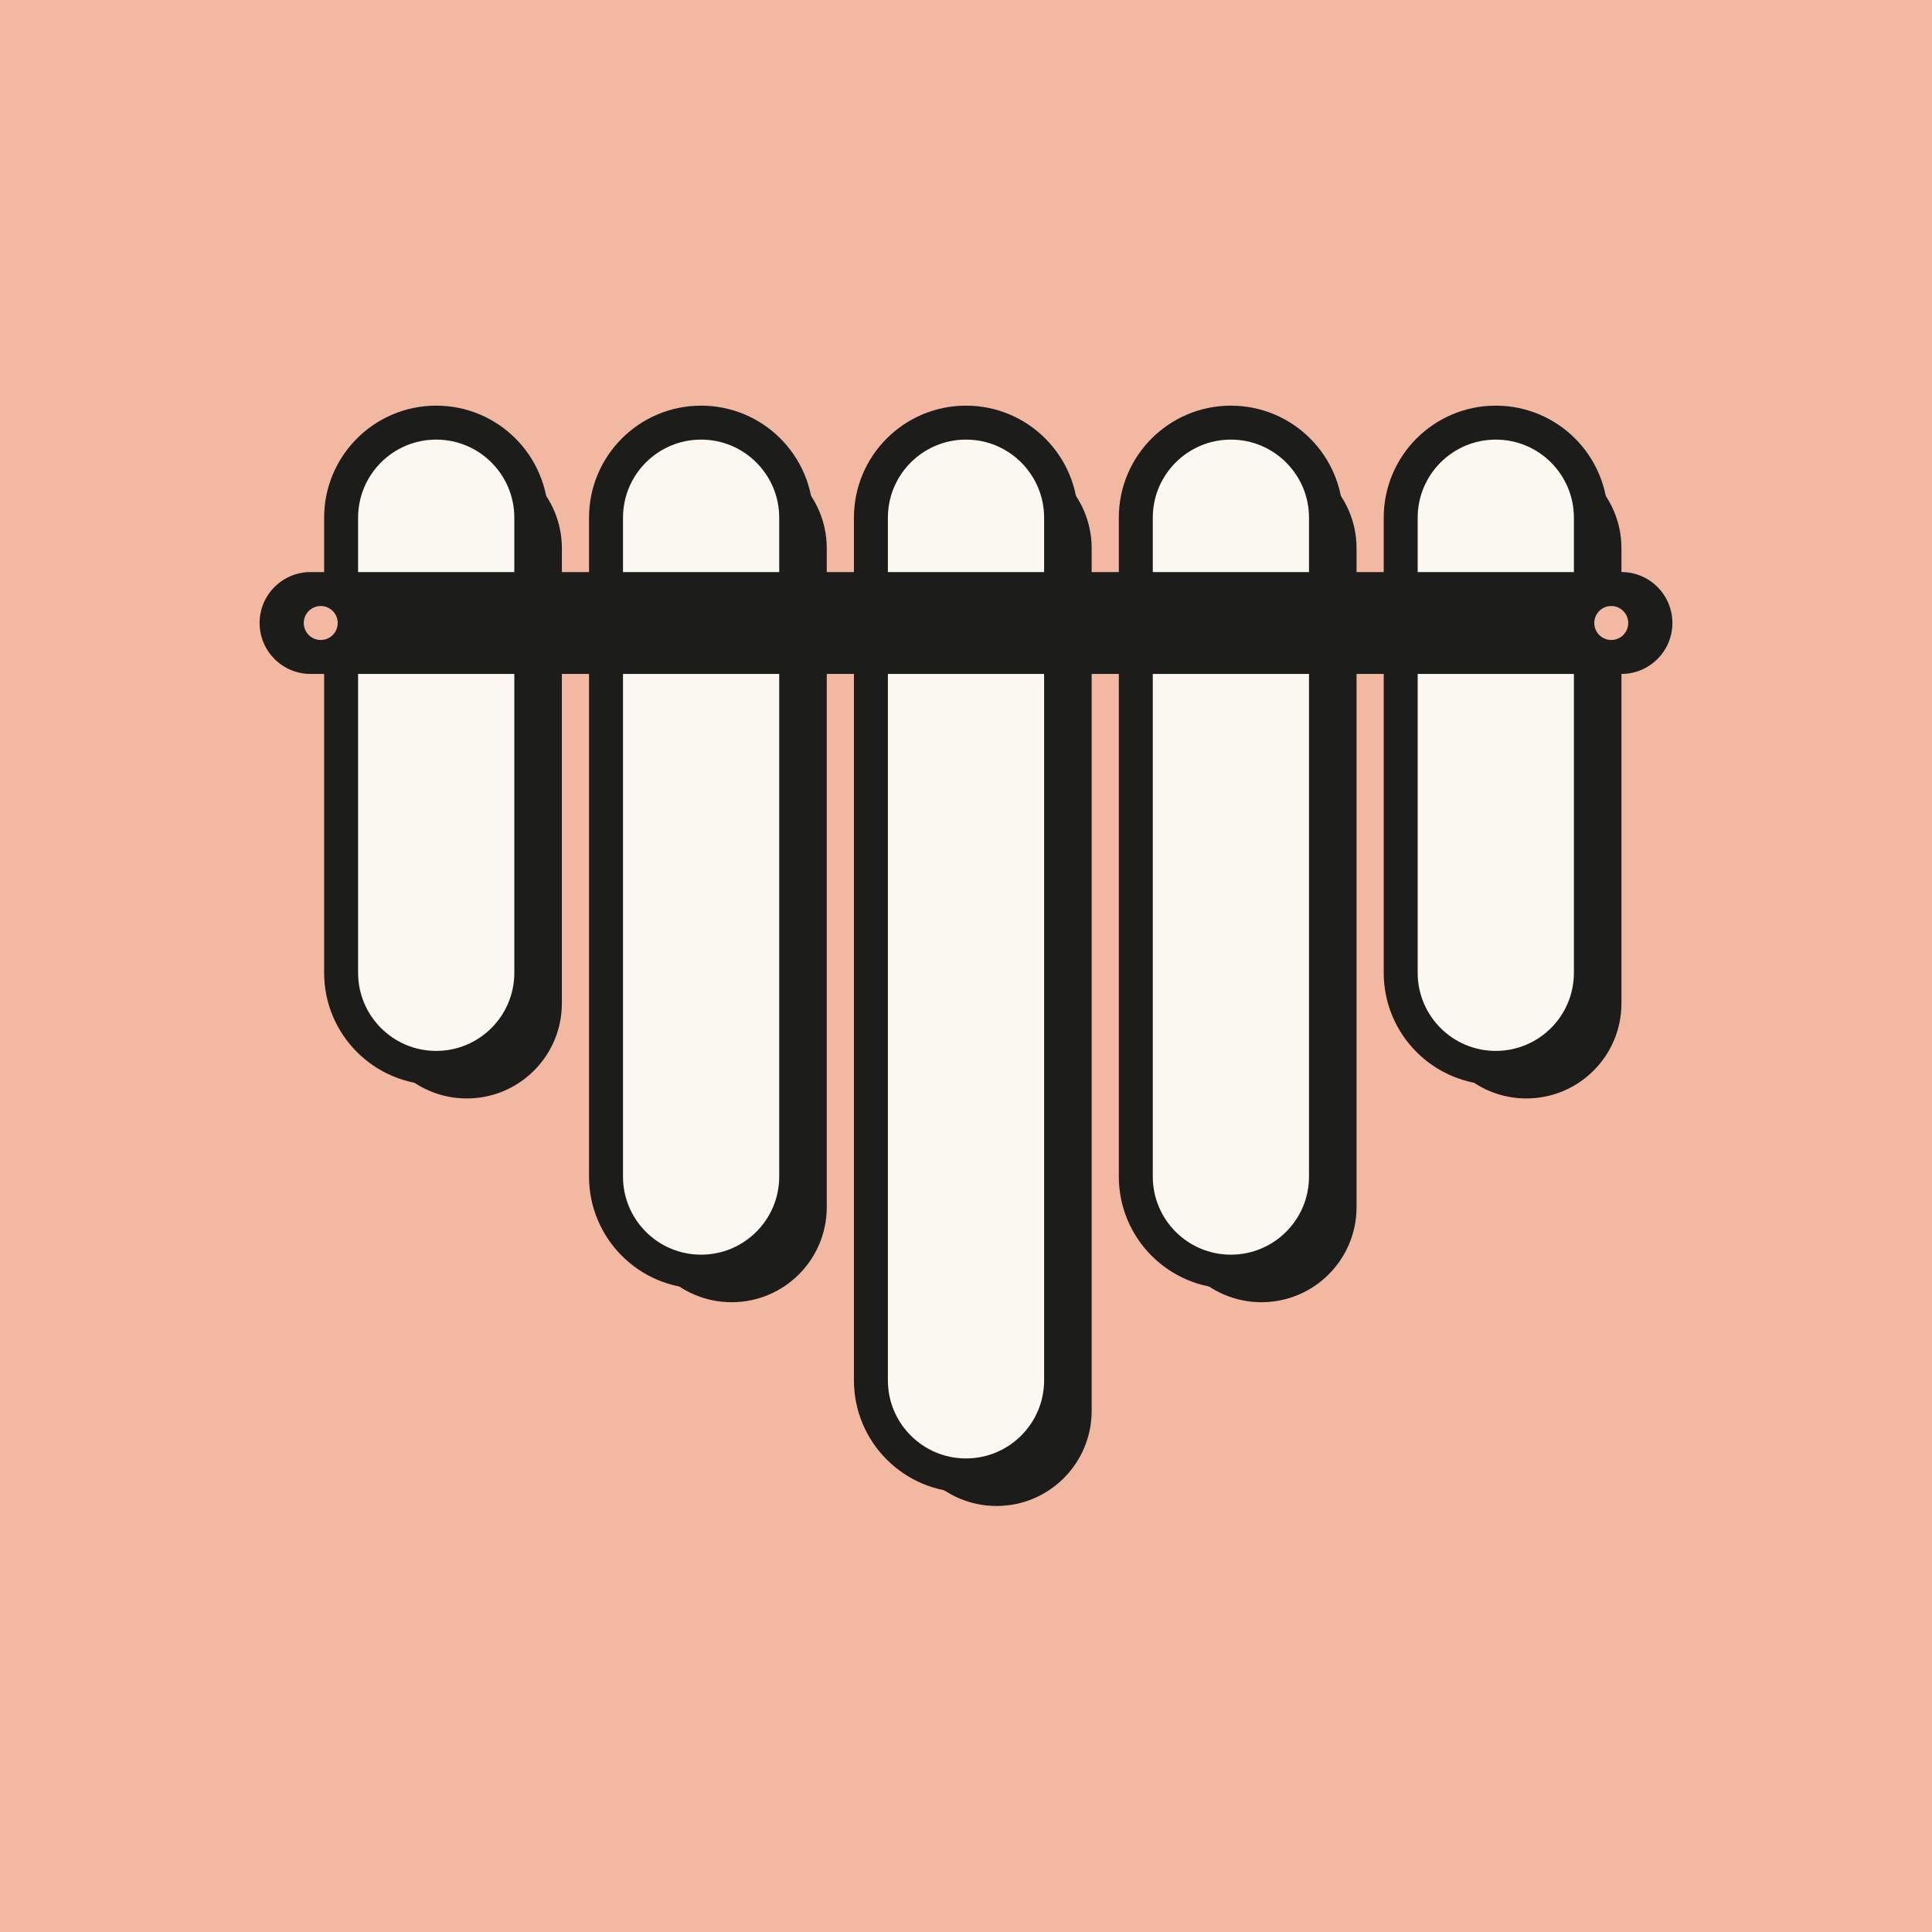
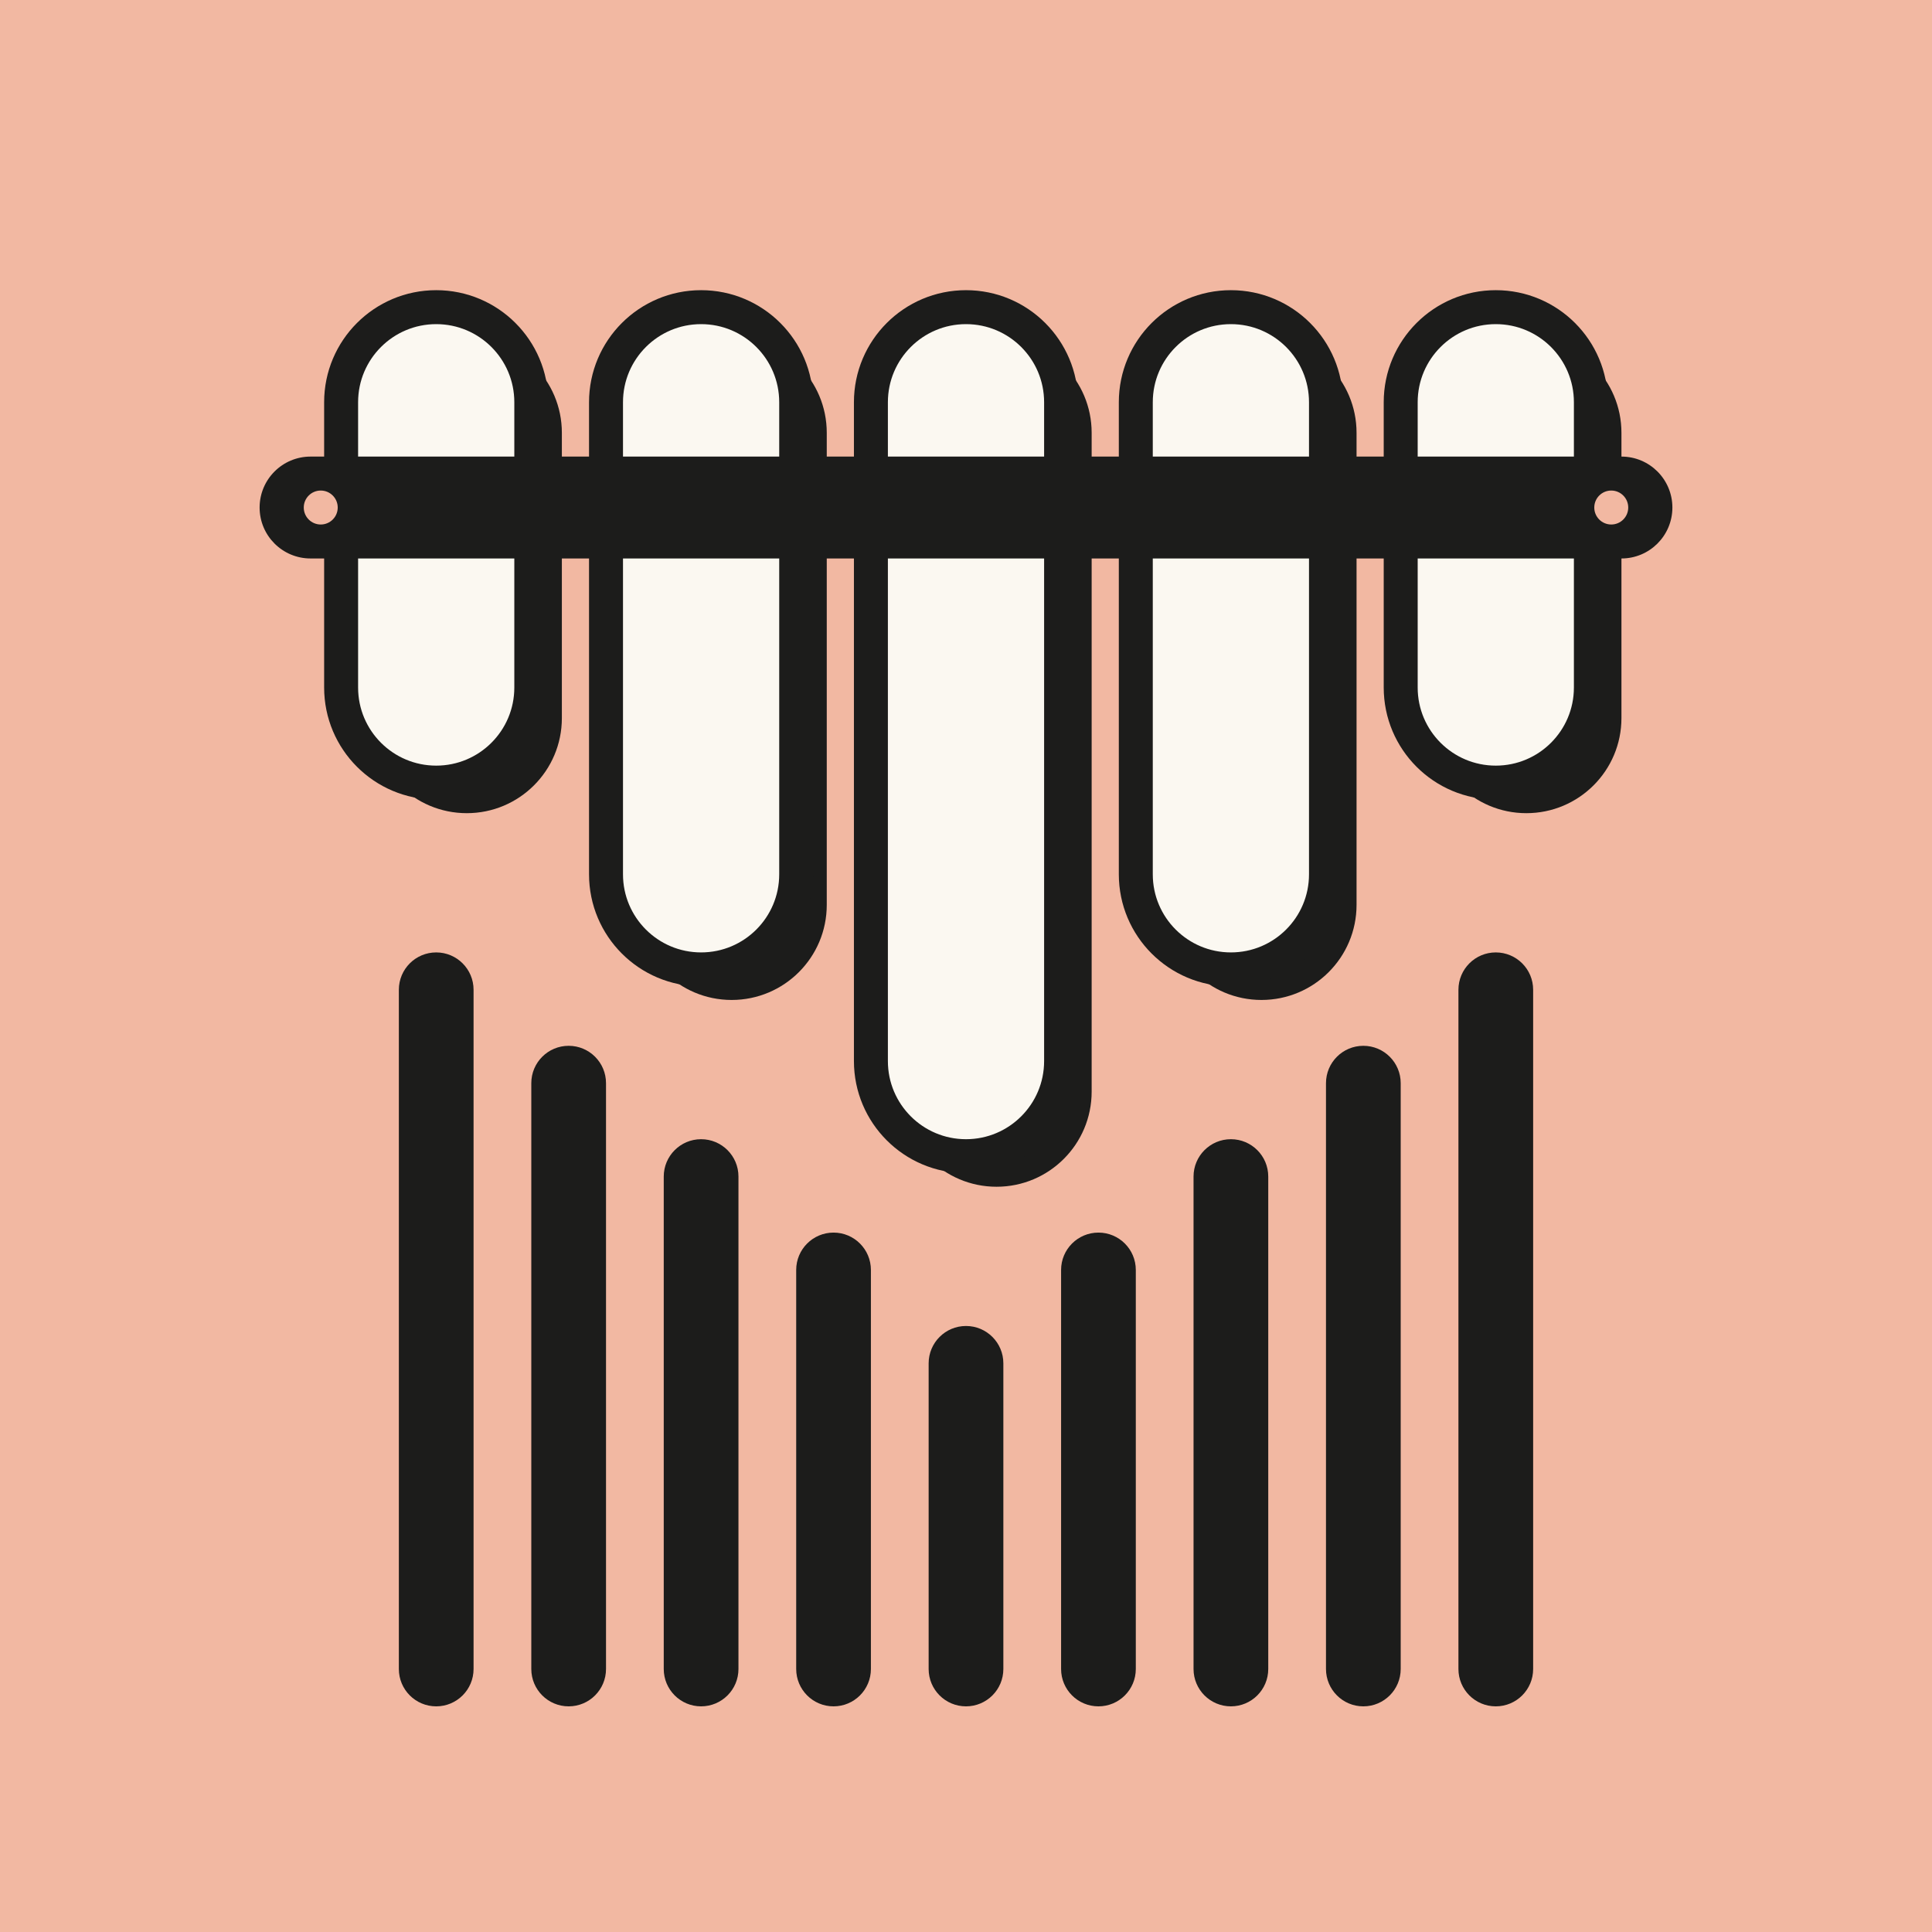
<svg xmlns="http://www.w3.org/2000/svg" viewBox="0 0 512 512">
  <rect width="512" height="512" fill="#F2B8A2" />
  <g transform="translate(25.6 25.6) scale(0.9)">
-     <rect x="81" y="105" width="56" height="190" rx="28" fill="#1C1C1B" />
-     <rect x="159" y="105" width="56" height="250" rx="28" fill="#1C1C1B" />
-     <rect x="237" y="105" width="56" height="310" rx="28" fill="#1C1C1B" />
-     <rect x="315" y="105" width="56" height="250" rx="28" fill="#1C1C1B" />
-     <rect x="393" y="105" width="56" height="190" rx="28" fill="#1C1C1B" />
-     <rect x="72" y="96" width="56" height="190" rx="28" fill="#FBF8F1" stroke="#1C1C1B" stroke-width="10" />
-     <rect x="150" y="96" width="56" height="250" rx="28" fill="#FBF8F1" stroke="#1C1C1B" stroke-width="10" />
-     <rect x="228" y="96" width="56" height="310" rx="28" fill="#FBF8F1" stroke="#1C1C1B" stroke-width="10" />
-     <rect x="306" y="96" width="56" height="250" rx="28" fill="#FBF8F1" stroke="#1C1C1B" stroke-width="10" />
-     <rect x="384" y="96" width="56" height="190" rx="28" fill="#FBF8F1" stroke="#1C1C1B" stroke-width="10" />
-     <rect x="48" y="140" width="416" height="30" rx="15" fill="#1C1C1B" />
-     <circle cx="66" cy="155" r="5" fill="#F2B8A2" />
-     <circle cx="446" cy="155" r="5" fill="#F2B8A2" />
+     <rect x="81" y="71" width="56" height="140" rx="28" fill="#1C1C1B" />
+     <rect x="159" y="71" width="56" height="195" rx="28" fill="#1C1C1B" />
+     <rect x="237" y="71" width="56" height="250" rx="28" fill="#1C1C1B" />
+     <rect x="315" y="71" width="56" height="195" rx="28" fill="#1C1C1B" />
+     <rect x="393" y="71" width="56" height="140" rx="28" fill="#1C1C1B" />
+     <rect x="72" y="62" width="56" height="140" rx="28" fill="#FBF8F1" stroke="#1C1C1B" stroke-width="10" />
+     <rect x="150" y="62" width="56" height="195" rx="28" fill="#FBF8F1" stroke="#1C1C1B" stroke-width="10" />
+     <rect x="228" y="62" width="56" height="250" rx="28" fill="#FBF8F1" stroke="#1C1C1B" stroke-width="10" />
+     <rect x="306" y="62" width="56" height="195" rx="28" fill="#FBF8F1" stroke="#1C1C1B" stroke-width="10" />
+     <rect x="384" y="62" width="56" height="140" rx="28" fill="#FBF8F1" stroke="#1C1C1B" stroke-width="10" />
+     <rect x="48" y="106" width="416" height="30" rx="15" fill="#1C1C1B" />
+     <circle cx="66" cy="121" r="5" fill="#F2B8A2" />
+     <circle cx="446" cy="121" r="5" fill="#F2B8A2" />
+     <rect x="89" y="252" width="22" height="222" rx="11" fill="#1C1C1B" />
+     <rect x="128" y="279.5" width="22" height="194.5" rx="11" fill="#1C1C1B" />
+     <rect x="167" y="307" width="22" height="167" rx="11" fill="#1C1C1B" />
+     <rect x="206" y="334.5" width="22" height="139.5" rx="11" fill="#1C1C1B" />
+     <rect x="245" y="362" width="22" height="112" rx="11" fill="#1C1C1B" />
+     <rect x="284" y="334.5" width="22" height="139.5" rx="11" fill="#1C1C1B" />
+     <rect x="323" y="307" width="22" height="167" rx="11" fill="#1C1C1B" />
+     <rect x="362" y="279.5" width="22" height="194.5" rx="11" fill="#1C1C1B" />
+     <rect x="401" y="252" width="22" height="222" rx="11" fill="#1C1C1B" />
  </g>
</svg>
